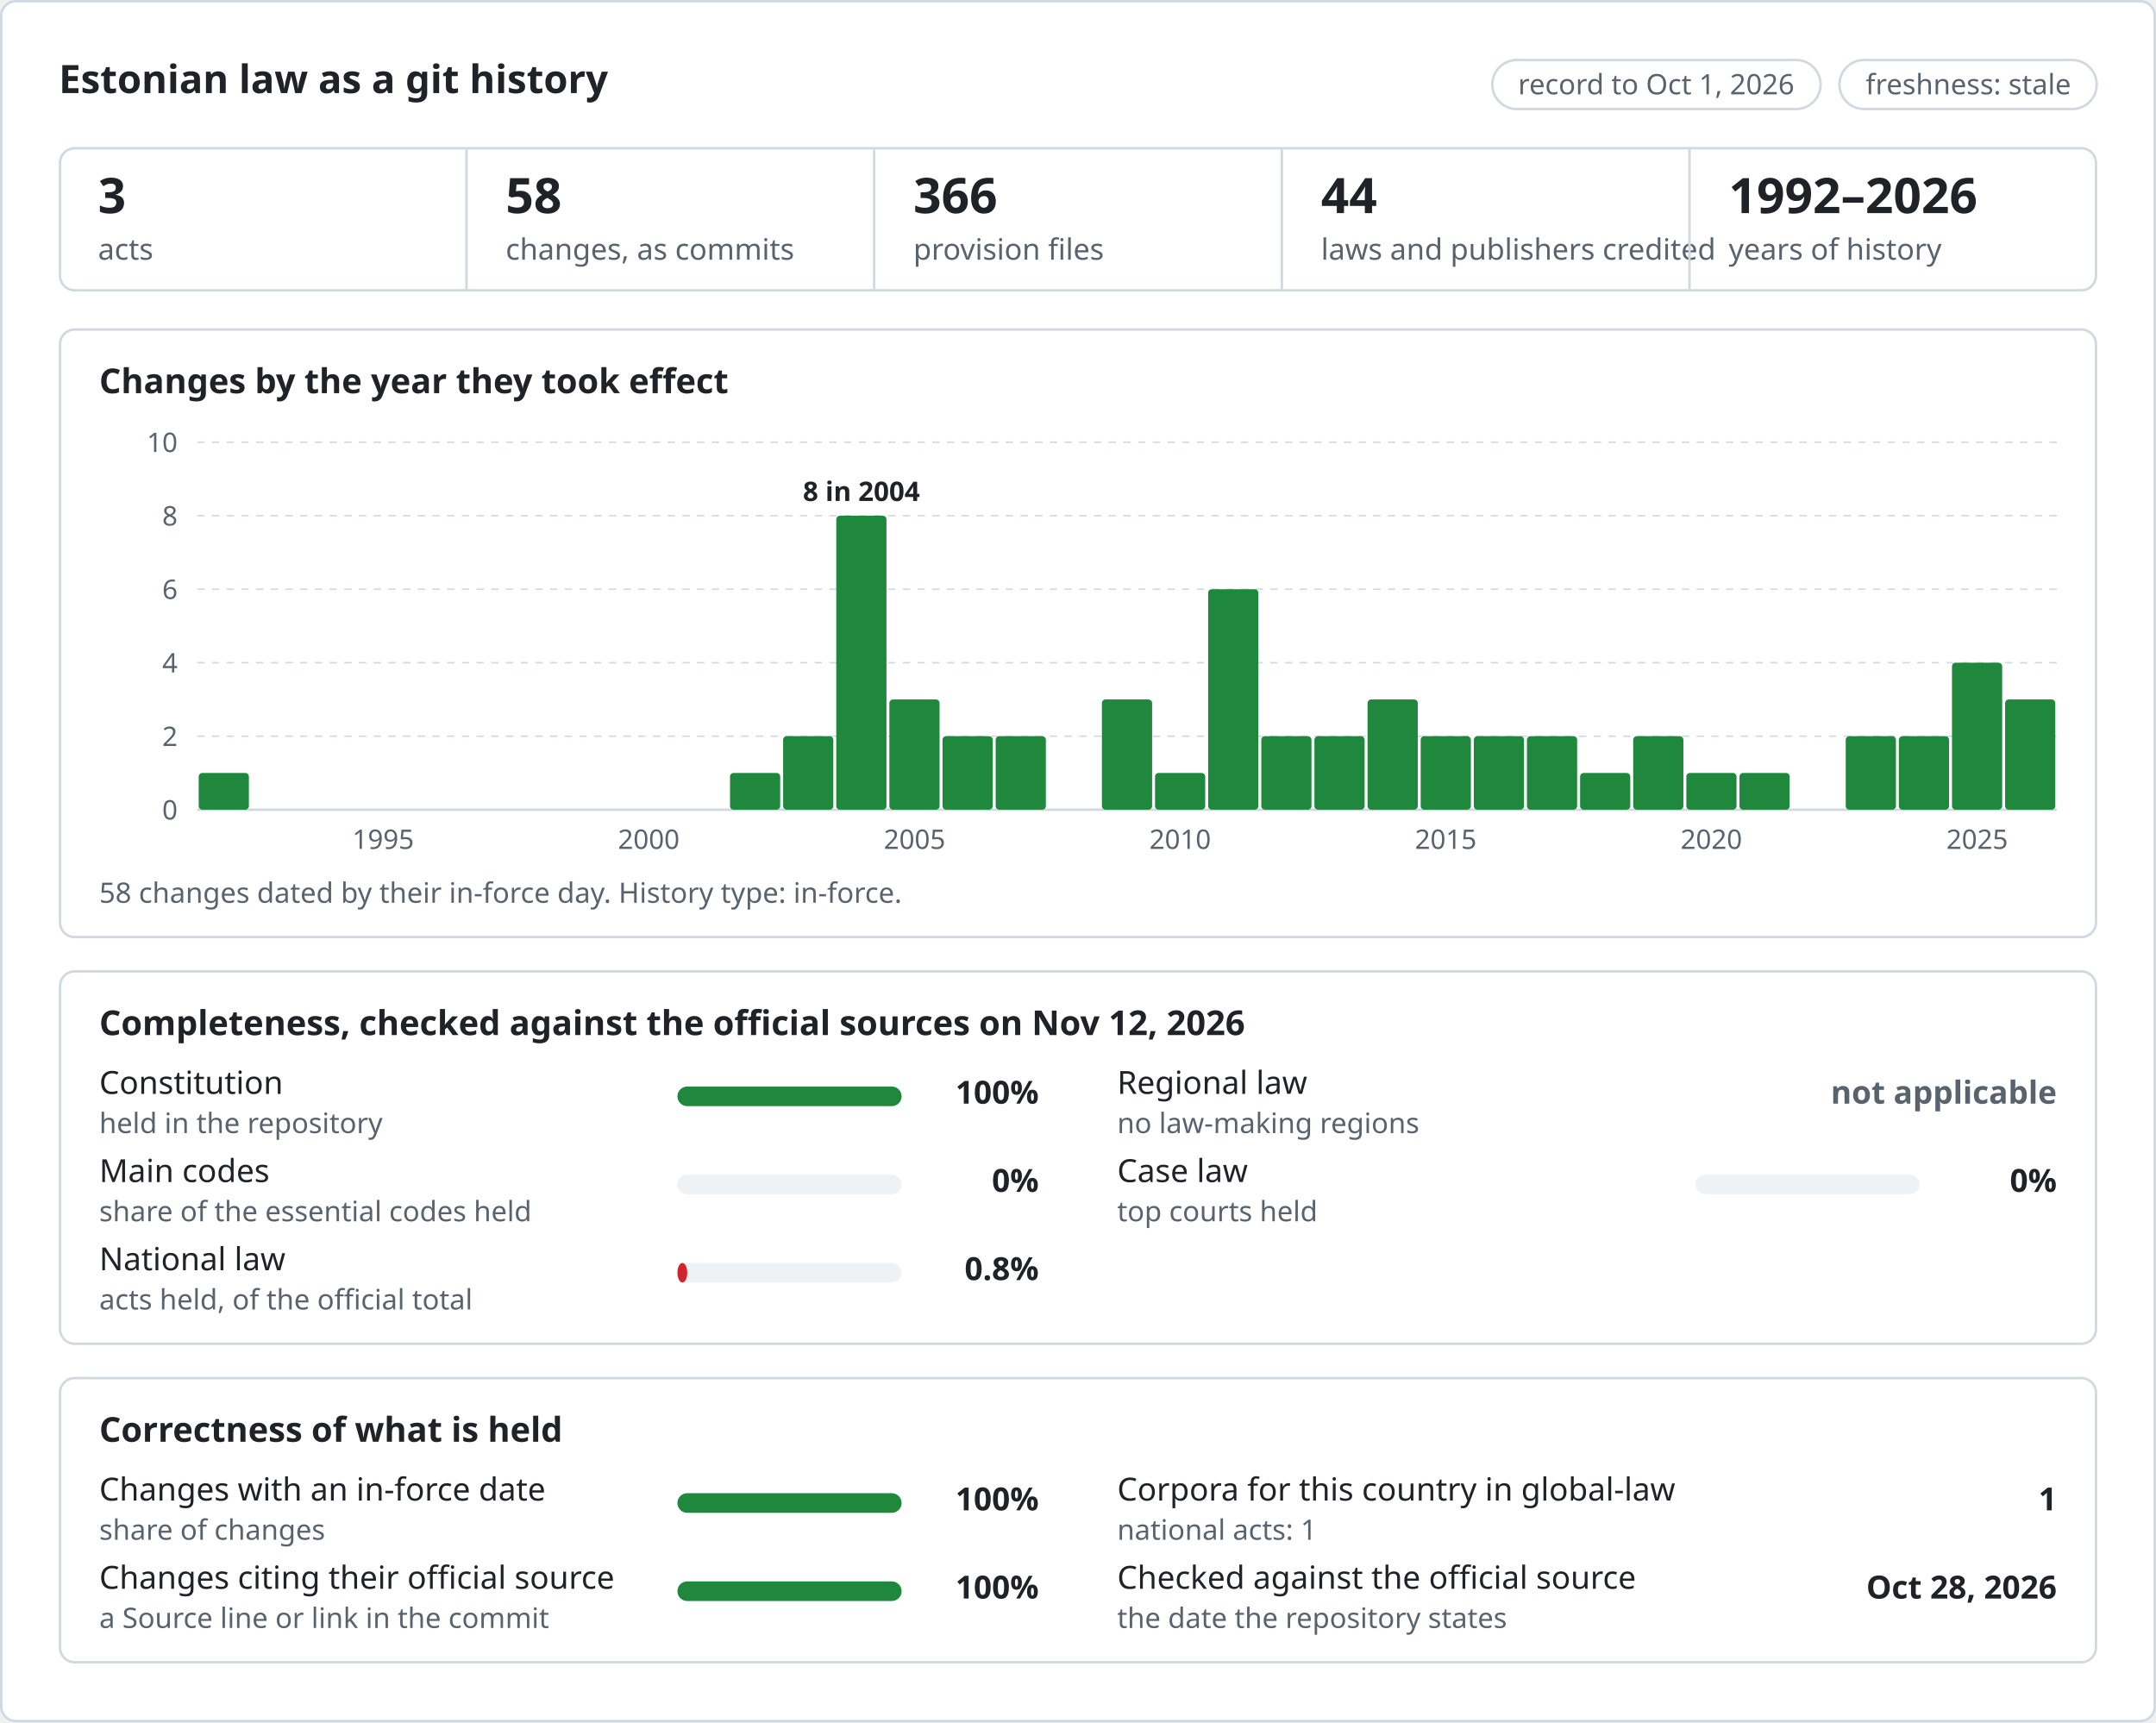
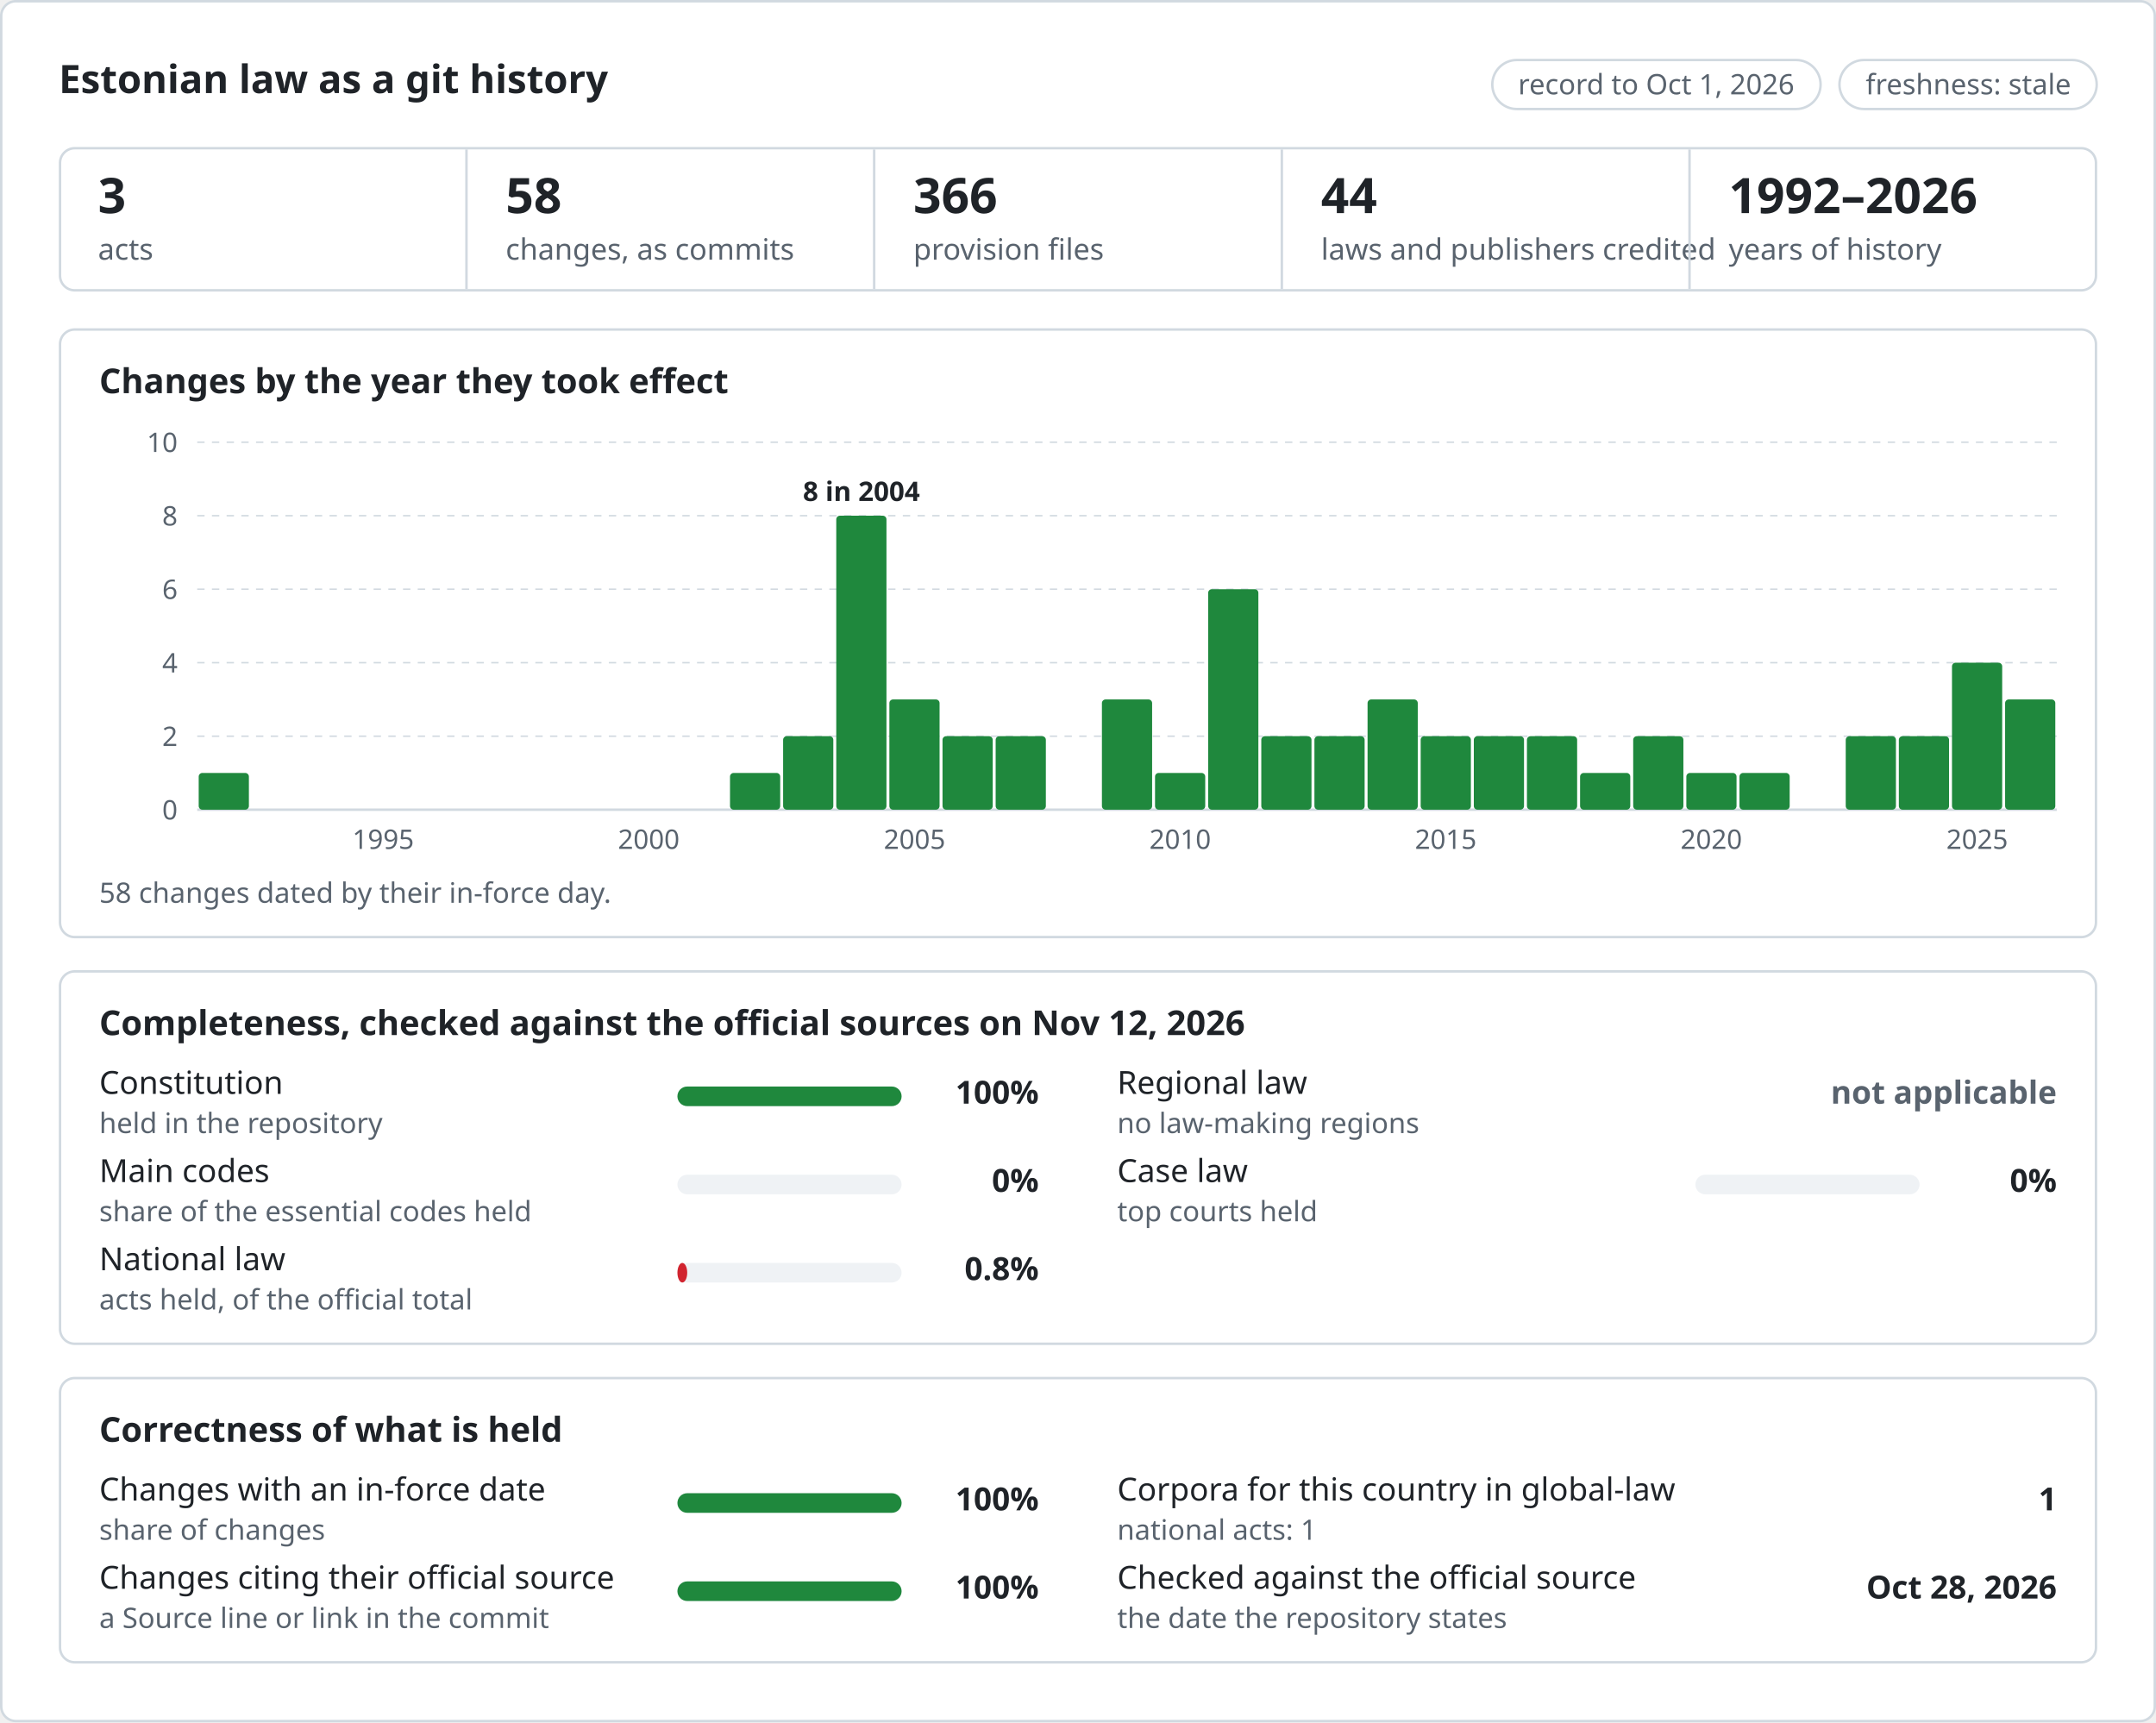
<svg xmlns="http://www.w3.org/2000/svg" width="880" height="703" viewBox="0 0 880 703" font-family="-apple-system,BlinkMacSystemFont,Segoe UI,Noto Sans,Helvetica,Arial,sans-serif">
  <rect x="0.5" y="0.5" width="879" height="702" rx="6" fill="#ffffff" stroke="#d1d9e0" />
  <text x="24" y="38" font-size="16" font-weight="600" fill="#1f2328">Estonian law as a git history</text>
  <rect x="609.1" y="24.5" width="134" height="20" rx="10" fill="none" stroke="#d1d9e0" />
  <text x="676.0" y="38.5" font-size="11.5" font-weight="500" text-anchor="middle" fill="#59636e">record to Oct 1, 2026</text>
  <rect x="750.8" y="24.5" width="105" height="20" rx="10" fill="none" stroke="#d1d9e0" />
  <text x="803.4" y="38.5" font-size="11.5" font-weight="500" text-anchor="middle" fill="#59636e">freshness: stale</text>
  <rect x="24.5" y="60.5" width="831" height="58" rx="6" fill="#ffffff" stroke="#d1d9e0" />
  <text x="40.0" y="87" font-size="20" font-weight="600" fill="#1f2328">3</text>
  <text x="40.0" y="106" font-size="12" fill="#59636e">acts</text>
  <line x1="190.4" y1="61" x2="190.4" y2="118" stroke="#d1d9e0" />
  <text x="206.4" y="87" font-size="20" font-weight="600" fill="#1f2328">58</text>
  <text x="206.4" y="106" font-size="12" fill="#59636e">changes, as commits</text>
  <line x1="356.8" y1="61" x2="356.8" y2="118" stroke="#d1d9e0" />
  <text x="372.8" y="87" font-size="20" font-weight="600" fill="#1f2328">366</text>
  <text x="372.8" y="106" font-size="12" fill="#59636e">provision files</text>
  <line x1="523.2" y1="61" x2="523.2" y2="118" stroke="#d1d9e0" />
  <text x="539.2" y="87" font-size="20" font-weight="600" fill="#1f2328">44</text>
  <text x="539.2" y="106" font-size="12" fill="#59636e" textLength="142" lengthAdjust="spacingAndGlyphs">laws and publishers credited</text>
  <line x1="689.6" y1="61" x2="689.6" y2="118" stroke="#d1d9e0" />
  <text x="705.6" y="87" font-size="20" font-weight="600" fill="#1f2328">1992–2026</text>
  <text x="705.6" y="106" font-size="12" fill="#59636e">years of history</text>
  <rect x="24.5" y="134.5" width="831" height="248" rx="6" fill="#ffffff" stroke="#d1d9e0" />
  <text x="40.5" y="160.5" font-size="14" font-weight="600" fill="#1f2328">Changes by the year they took effect</text>
  <line x1="80.5" y1="330.5" x2="839.5" y2="330.5" stroke="#d1d9e0" stroke-width="1" />
  <text x="72.5" y="334.5" font-size="11" text-anchor="end" fill="#59636e">0</text>
  <line x1="80.5" y1="300.5" x2="839.5" y2="300.5" stroke="#d1d9e0" stroke-width="0.6" stroke-dasharray="3 3" />
  <text x="72.5" y="304.5" font-size="11" text-anchor="end" fill="#59636e">2</text>
  <line x1="80.5" y1="270.5" x2="839.5" y2="270.5" stroke="#d1d9e0" stroke-width="0.6" stroke-dasharray="3 3" />
  <text x="72.5" y="274.5" font-size="11" text-anchor="end" fill="#59636e">4</text>
  <line x1="80.5" y1="240.5" x2="839.5" y2="240.5" stroke="#d1d9e0" stroke-width="0.6" stroke-dasharray="3 3" />
  <text x="72.5" y="244.5" font-size="11" text-anchor="end" fill="#59636e">6</text>
  <line x1="80.5" y1="210.5" x2="839.5" y2="210.5" stroke="#d1d9e0" stroke-width="0.6" stroke-dasharray="3 3" />
  <text x="72.5" y="214.5" font-size="11" text-anchor="end" fill="#59636e">8</text>
  <line x1="80.5" y1="180.5" x2="839.5" y2="180.5" stroke="#d1d9e0" stroke-width="0.6" stroke-dasharray="3 3" />
  <text x="72.5" y="184.5" font-size="11" text-anchor="end" fill="#59636e">10</text>
  <rect x="81.10" y="315.5" width="20.49" height="15.0" rx="1.5" fill="#1f883d" />
  <text x="156.4" y="346.5" font-size="11" text-anchor="middle" fill="#59636e">1995</text>
  <text x="264.8" y="346.5" font-size="11" text-anchor="middle" fill="#59636e">2000</text>
  <rect x="297.96" y="315.5" width="20.49" height="15.0" rx="1.5" fill="#1f883d" />
  <rect x="319.64" y="300.5" width="20.49" height="30.0" rx="1.5" fill="#1f883d" />
  <rect x="341.33" y="210.5" width="20.49" height="120.0" rx="1.5" fill="#1f883d" />
  <text x="351.6" y="204.5" font-size="11" font-weight="600" text-anchor="middle" fill="#1f2328">8 in 2004</text>
  <rect x="363.01" y="285.5" width="20.49" height="45.0" rx="1.5" fill="#1f883d" />
  <text x="373.3" y="346.5" font-size="11" text-anchor="middle" fill="#59636e">2005</text>
  <rect x="384.70" y="300.5" width="20.49" height="30.0" rx="1.5" fill="#1f883d" />
  <rect x="406.39" y="300.5" width="20.49" height="30.0" rx="1.5" fill="#1f883d" />
  <rect x="449.76" y="285.5" width="20.49" height="45.0" rx="1.5" fill="#1f883d" />
  <rect x="471.44" y="315.5" width="20.49" height="15.0" rx="1.5" fill="#1f883d" />
  <text x="481.7" y="346.5" font-size="11" text-anchor="middle" fill="#59636e">2010</text>
  <rect x="493.13" y="240.5" width="20.49" height="90.0" rx="1.5" fill="#1f883d" />
  <rect x="514.81" y="300.5" width="20.49" height="30.0" rx="1.5" fill="#1f883d" />
  <rect x="536.50" y="300.5" width="20.49" height="30.0" rx="1.5" fill="#1f883d" />
  <rect x="558.19" y="285.5" width="20.49" height="45.0" rx="1.5" fill="#1f883d" />
  <rect x="579.87" y="300.5" width="20.49" height="30.0" rx="1.5" fill="#1f883d" />
  <text x="590.1" y="346.5" font-size="11" text-anchor="middle" fill="#59636e">2015</text>
  <rect x="601.56" y="300.5" width="20.49" height="30.0" rx="1.5" fill="#1f883d" />
  <rect x="623.24" y="300.5" width="20.49" height="30.0" rx="1.5" fill="#1f883d" />
  <rect x="644.93" y="315.5" width="20.49" height="15.0" rx="1.5" fill="#1f883d" />
  <rect x="666.61" y="300.5" width="20.49" height="30.0" rx="1.5" fill="#1f883d" />
  <rect x="688.30" y="315.5" width="20.49" height="15.0" rx="1.5" fill="#1f883d" />
  <text x="698.5" y="346.5" font-size="11" text-anchor="middle" fill="#59636e">2020</text>
  <rect x="709.99" y="315.5" width="20.49" height="15.0" rx="1.5" fill="#1f883d" />
  <rect x="753.36" y="300.5" width="20.49" height="30.0" rx="1.5" fill="#1f883d" />
  <rect x="775.04" y="300.5" width="20.49" height="30.0" rx="1.5" fill="#1f883d" />
  <rect x="796.73" y="270.5" width="20.49" height="60.0" rx="1.5" fill="#1f883d" />
  <text x="807.0" y="346.5" font-size="11" text-anchor="middle" fill="#59636e">2025</text>
  <rect x="818.41" y="285.5" width="20.49" height="45.0" rx="1.5" fill="#1f883d" />
-   <text x="40.5" y="368.5" font-size="11.5" fill="#59636e">58 changes dated by their in-force day. History type: in-force.</text>
+   <text x="40.5" y="368.5" font-size="11.5" fill="#59636e">58 changes dated by their in-force day.</text>
  <rect x="24.5" y="396.5" width="831" height="152" rx="6" fill="#ffffff" stroke="#d1d9e0" />
  <text x="40.5" y="422.5" font-size="14" font-weight="600" fill="#1f2328">Completeness, checked against the official sources on Nov 12, 2026</text>
  <text x="40.5" y="446.5" font-size="13" fill="#1f2328">Constitution</text>
  <text x="40.5" y="462.5" font-size="11.5" fill="#59636e">held in the repository</text>
  <g>
    <rect x="276.5" y="443.5" width="91.5" height="8" rx="4" fill="#eff2f5" />
    <rect x="276.5" y="443.5" width="91.5" height="8" rx="4" fill="#1f883d" />
  </g>
  <text x="424.0" y="450.5" font-size="13" font-weight="600" text-anchor="end" fill="#1f2328">100%</text>
  <text x="40.5" y="482.5" font-size="13" fill="#1f2328">Main codes</text>
  <text x="40.5" y="498.5" font-size="11.5" fill="#59636e">share of the essential codes held</text>
  <g>
    <rect x="276.5" y="479.5" width="91.5" height="8" rx="4" fill="#eff2f5" />
  </g>
  <text x="424.0" y="486.5" font-size="13" font-weight="600" text-anchor="end" fill="#1f2328">0%</text>
  <text x="40.5" y="518.5" font-size="13" fill="#1f2328">National law</text>
  <text x="40.5" y="534.5" font-size="11.5" fill="#59636e">acts held, of the official total</text>
  <g>
    <rect x="276.5" y="515.5" width="91.5" height="8" rx="4" fill="#eff2f5" />
    <rect x="276.5" y="515.5" width="4.0" height="8" rx="4" fill="#d1242f" />
  </g>
  <text x="424.0" y="522.5" font-size="13" font-weight="600" text-anchor="end" fill="#1f2328">0.8%</text>
  <text x="456.0" y="446.5" font-size="13" fill="#1f2328">Regional law</text>
  <text x="456.0" y="462.5" font-size="11.5" fill="#59636e">no law-making regions</text>
  <text x="839.5" y="450.5" font-size="13" font-weight="600" text-anchor="end" fill="#59636e">not applicable</text>
  <text x="456.0" y="482.5" font-size="13" fill="#1f2328">Case law</text>
  <text x="456.0" y="498.5" font-size="11.5" fill="#59636e">top courts held</text>
  <g>
    <rect x="692.0" y="479.5" width="91.5" height="8" rx="4" fill="#eff2f5" />
  </g>
  <text x="839.5" y="486.5" font-size="13" font-weight="600" text-anchor="end" fill="#1f2328">0%</text>
  <rect x="24.5" y="562.5" width="831" height="116" rx="6" fill="#ffffff" stroke="#d1d9e0" />
  <text x="40.5" y="588.5" font-size="14" font-weight="600" fill="#1f2328">Correctness of what is held</text>
  <text x="40.5" y="612.5" font-size="13" fill="#1f2328">Changes with an in-force date</text>
  <text x="40.5" y="628.5" font-size="11.5" fill="#59636e">share of changes</text>
  <g>
    <rect x="276.5" y="609.5" width="91.5" height="8" rx="4" fill="#eff2f5" />
    <rect x="276.5" y="609.5" width="91.5" height="8" rx="4" fill="#1f883d" />
  </g>
  <text x="424.0" y="616.5" font-size="13" font-weight="600" text-anchor="end" fill="#1f2328">100%</text>
  <text x="40.5" y="648.5" font-size="13" fill="#1f2328">Changes citing their official source</text>
  <text x="40.5" y="664.5" font-size="11.5" fill="#59636e">a Source line or link in the commit</text>
  <g>
    <rect x="276.5" y="645.5" width="91.5" height="8" rx="4" fill="#eff2f5" />
    <rect x="276.5" y="645.5" width="91.5" height="8" rx="4" fill="#1f883d" />
  </g>
  <text x="424.0" y="652.5" font-size="13" font-weight="600" text-anchor="end" fill="#1f2328">100%</text>
  <text x="456.0" y="612.5" font-size="13" fill="#1f2328">Corpora for this country in global-law</text>
  <text x="456.0" y="628.5" font-size="11.5" fill="#59636e">national acts: 1</text>
  <text x="839.5" y="616.5" font-size="13" font-weight="600" text-anchor="end" fill="#1f2328">1</text>
  <text x="456.0" y="648.5" font-size="13" fill="#1f2328">Checked against the official source</text>
  <text x="456.0" y="664.5" font-size="11.5" fill="#59636e">the date the repository states</text>
  <text x="839.5" y="652.5" font-size="13" font-weight="600" text-anchor="end" fill="#1f2328">Oct 28, 2026</text>
</svg>
